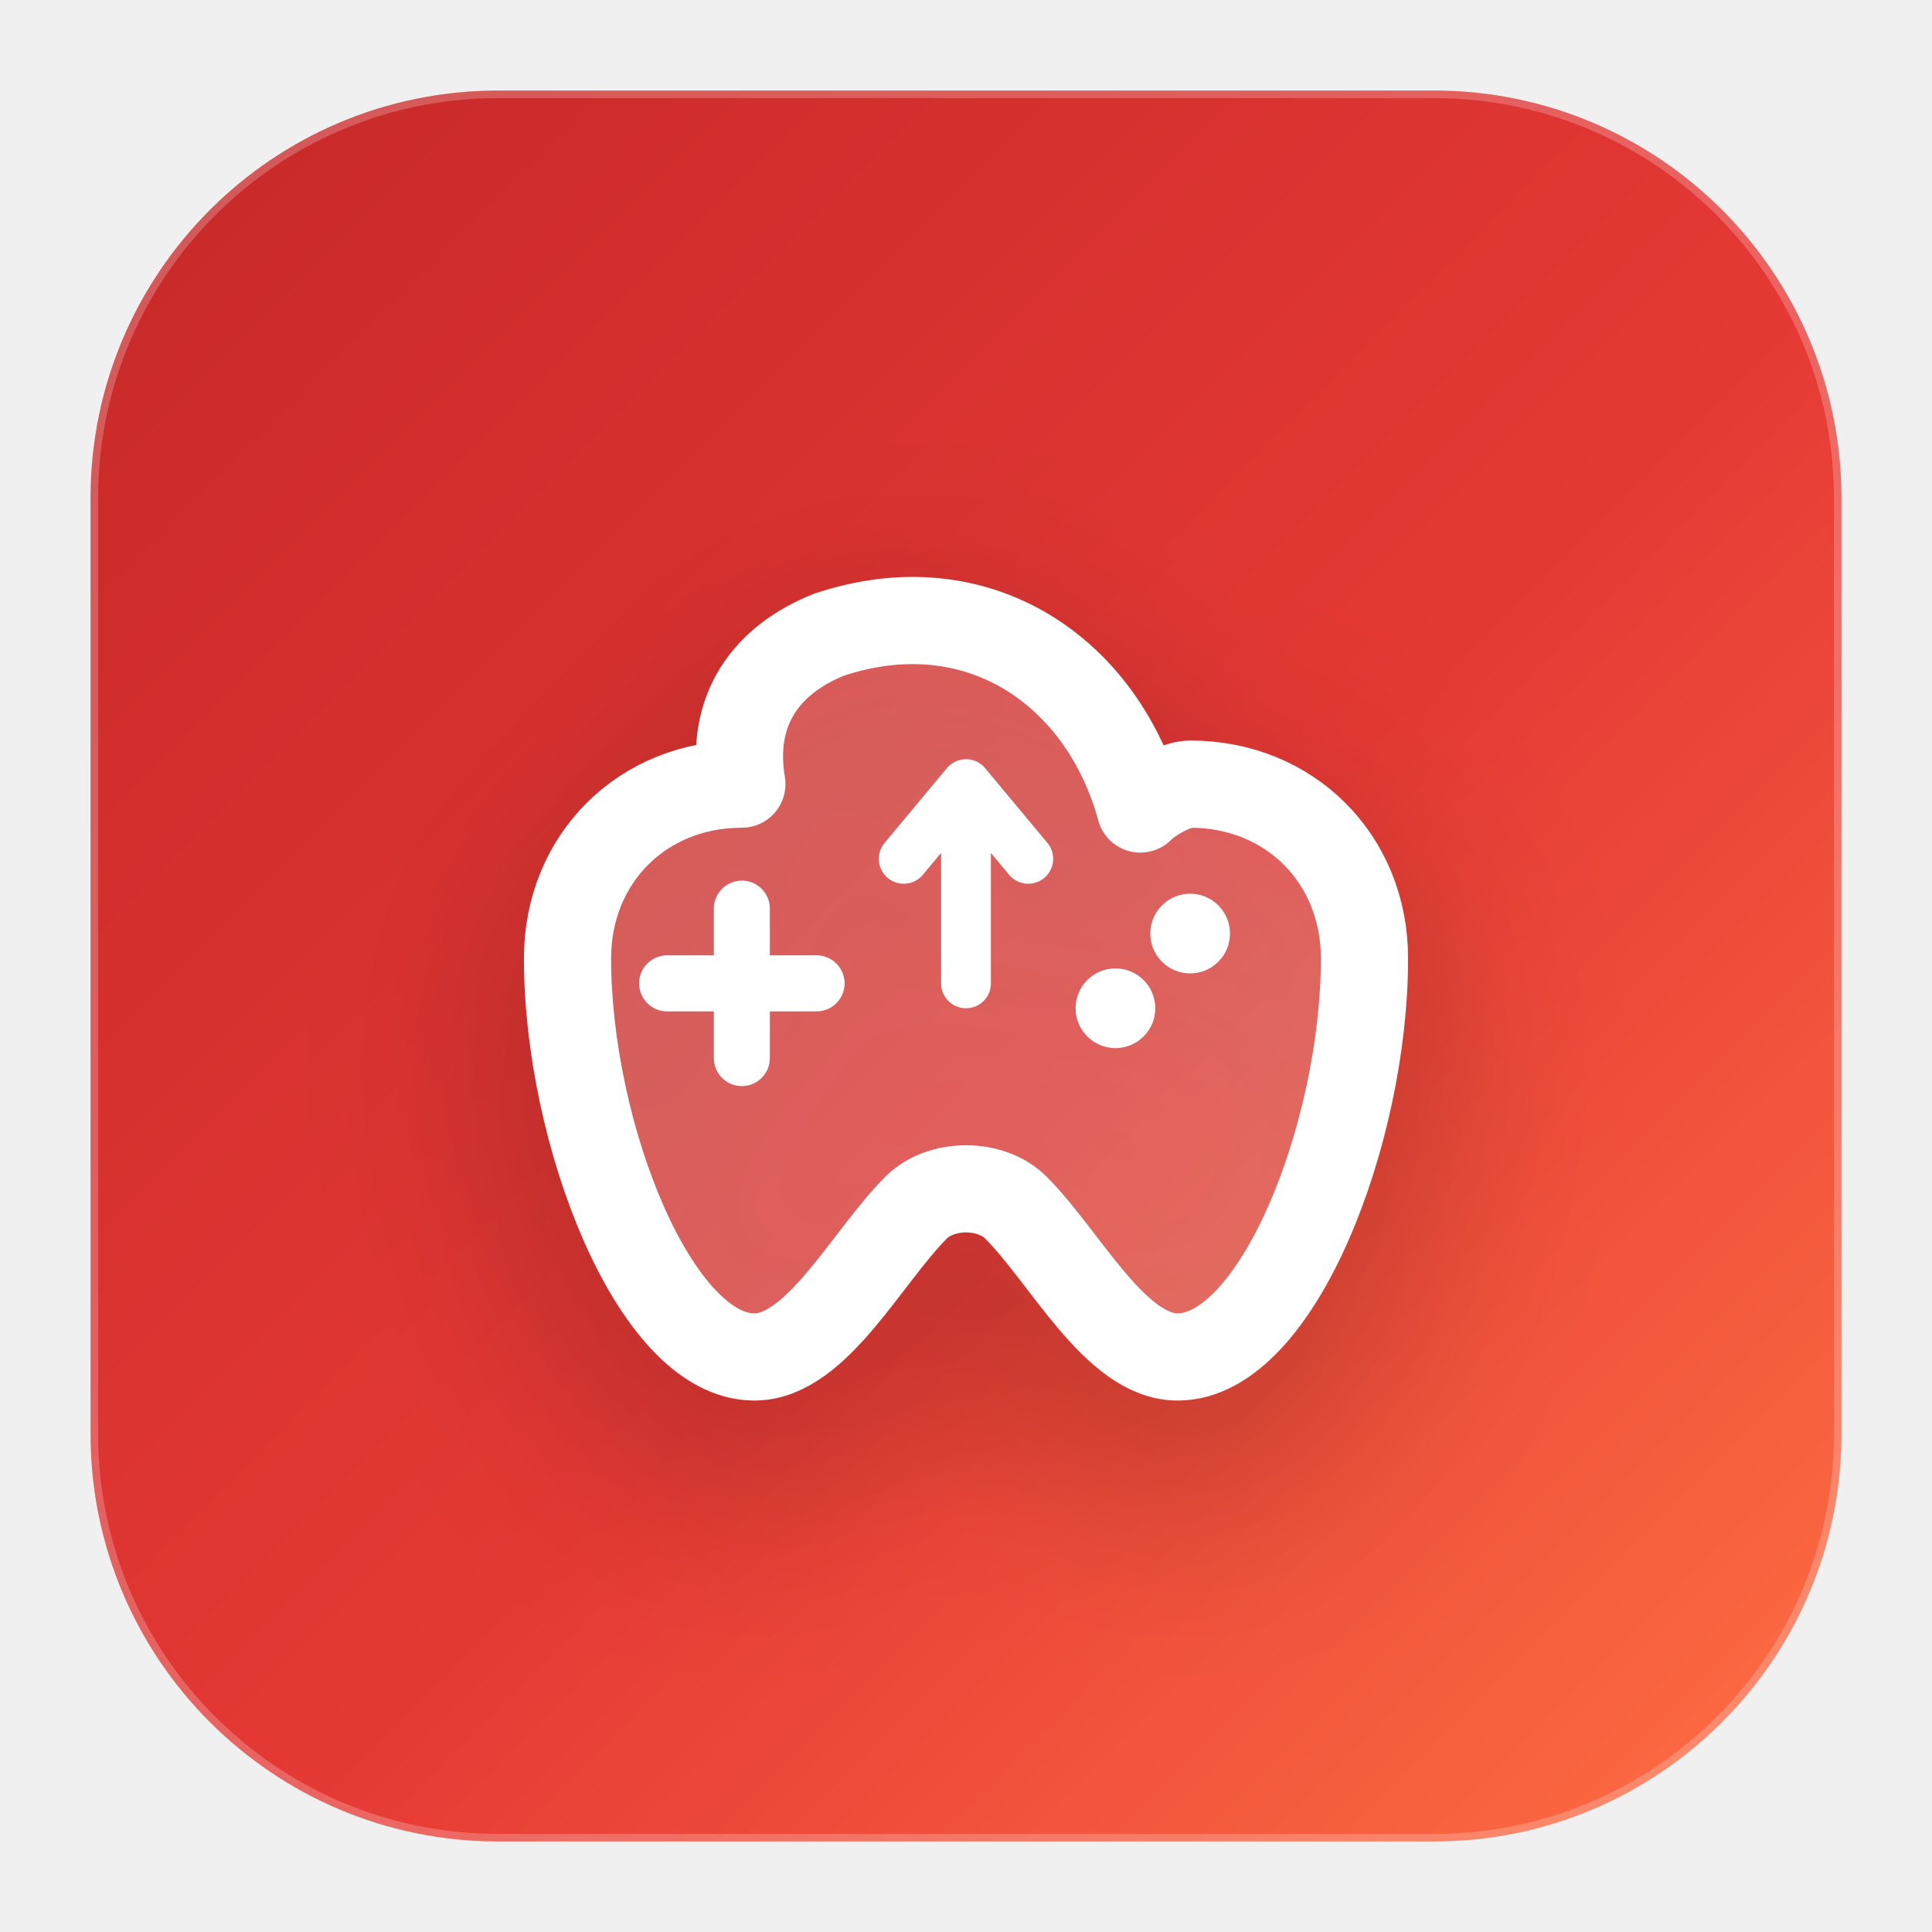
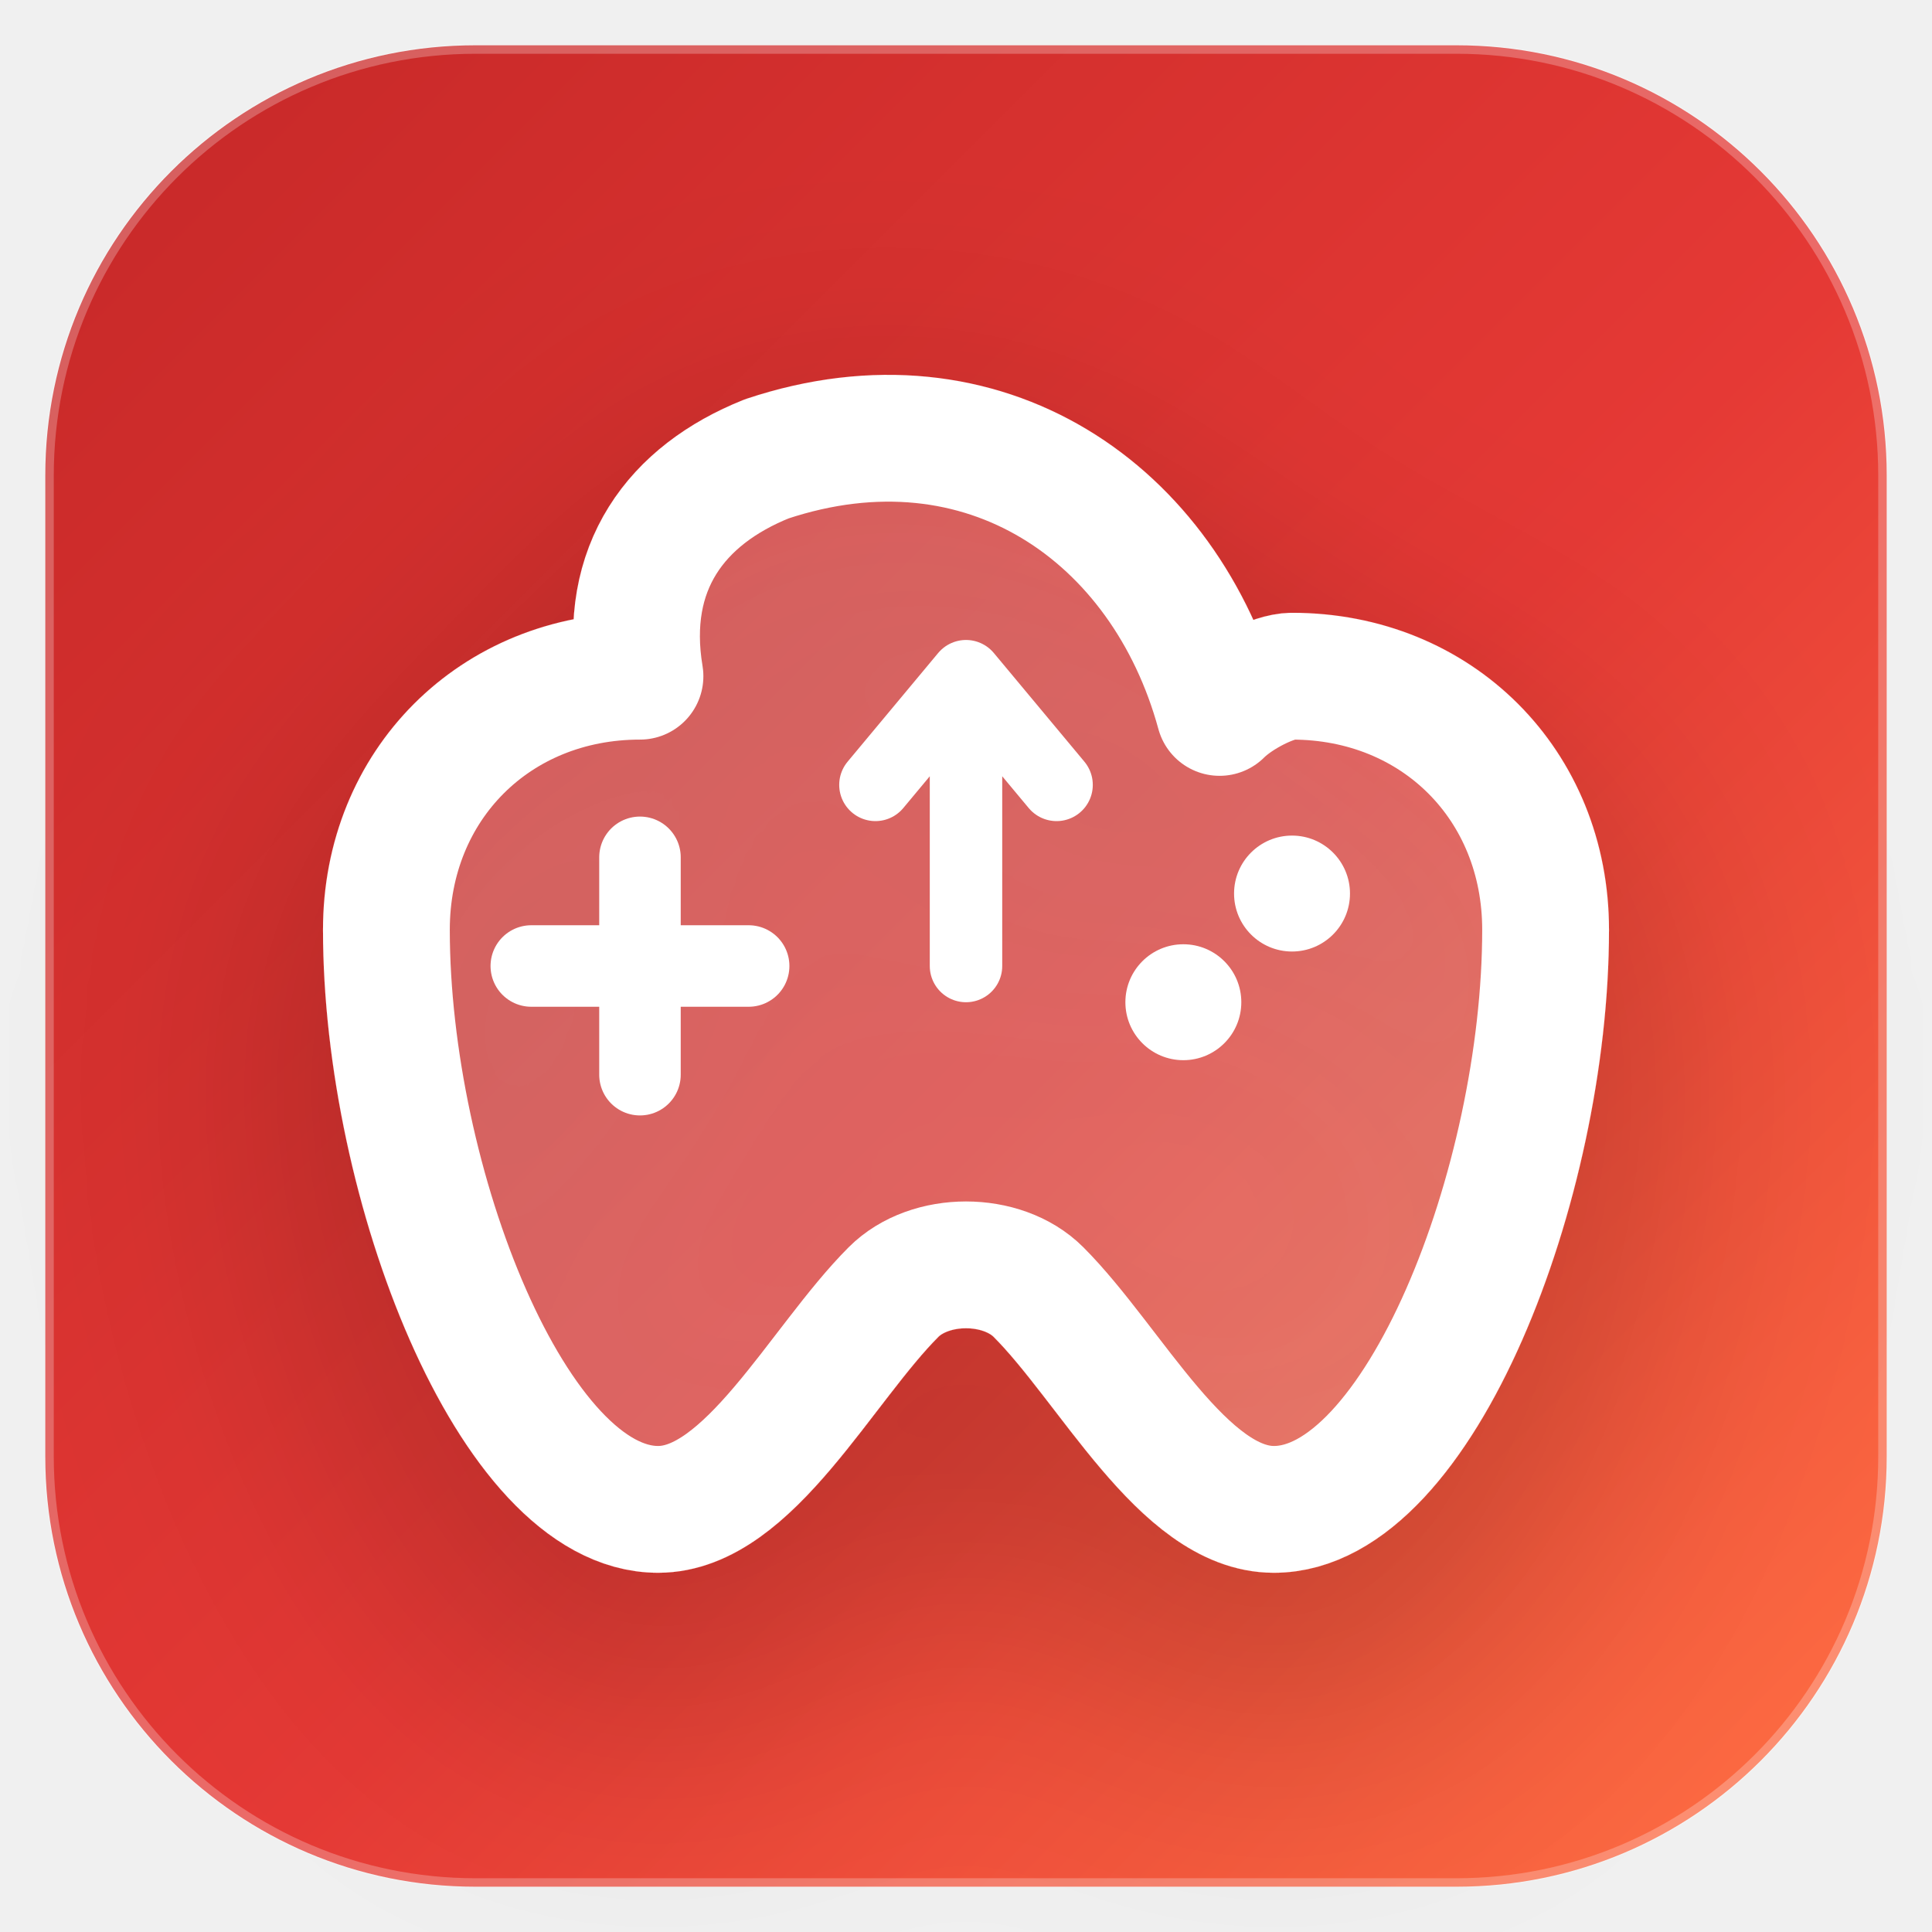
<svg xmlns="http://www.w3.org/2000/svg" width="512" height="512" viewBox="0 0 512 512" fill="none">
  <defs>
    <linearGradient id="savio-bg-grad" x1="0%" y1="0%" x2="100%" y2="100%">
      <stop offset="0%" stop-color="#C62828" />
      <stop offset="55%" stop-color="#E53935" />
      <stop offset="100%" stop-color="#FF7043" />
    </linearGradient>
    <filter id="savio-shadow" x="-10%" y="-10%" width="120%" height="130%" filterUnits="userSpaceOnUse">
-       <feDropShadow dx="0" dy="6" stdDeviation="8" flood-color="#000000" flood-opacity="0.3" />
+       <feDropShadow dx="0" dy="6" stdDeviation="8" flood-color="#000000" flood-opacity="0.32" />
    </filter>
  </defs>
-   <rect x="24" y="24" width="464" height="464" rx="108" fill="url(#savio-bg-grad)" />
-   <rect x="25" y="25" width="462" height="462" rx="107" fill="none" stroke="#FFFFFF" stroke-opacity="0.22" stroke-width="2" />
-   <g transform="translate(256, 254) scale(3.3) translate(-50, -50)" filter="url(#savio-shadow)">
-     <path d="M 32 36 C 24 36, 18 42, 18 50 C 18 64, 25 82, 33 82 C 38 82, 42 74, 46 70 C 48 68, 52 68, 54 70 C 58 74, 62 82, 67 82 C 75 82, 82 64, 82 50 C 82 42, 76 36, 68 36 C 67 36, 65 37, 64 38 C 61 27, 51 20, 39 24 C 34 26, 31 30, 32 36 Z" fill="#FFFFFF" fill-opacity="0.16" stroke="#FFFFFF" stroke-width="7" stroke-linejoin="round" stroke-linecap="round" />
+   <rect x="12" y="12" width="488" height="488" rx="114" fill="url(#savio-bg-grad)" />
+   <rect x="13" y="13" width="486" height="486" rx="113" fill="none" stroke="#FFFFFF" stroke-opacity="0.25" stroke-width="2.5" />
+   <g transform="translate(256, 256) scale(4.8) translate(-50, -52)" filter="url(#savio-shadow)">
+     <path d="M 32 36 C 24 36, 18 42, 18 50 C 18 64, 25 82, 33 82 C 38 82, 42 74, 46 70 C 48 68, 52 68, 54 70 C 58 74, 62 82, 67 82 C 75 82, 82 64, 82 50 C 82 42, 76 36, 68 36 C 67 36, 65 37, 64 38 C 61 27, 51 20, 39 24 C 34 26, 31 30, 32 36 Z" fill="#FFFFFF" fill-opacity="0.18" stroke="#FFFFFF" stroke-width="7" stroke-linejoin="round" stroke-linecap="round" />
    <path d="M 32 46 L 32 58 M 26 52 L 38 52" stroke="#FFFFFF" stroke-width="4.5" stroke-linecap="round" />
    <circle cx="68" cy="48" r="3.2" fill="#FFFFFF" />
    <circle cx="62" cy="54" r="3.2" fill="#FFFFFF" />
    <path d="M 50 36 L 50 52 M 45 42 L 50 36 L 55 42" stroke="#FFFFFF" stroke-width="4" stroke-linecap="round" stroke-linejoin="round" />
  </g>
</svg>
